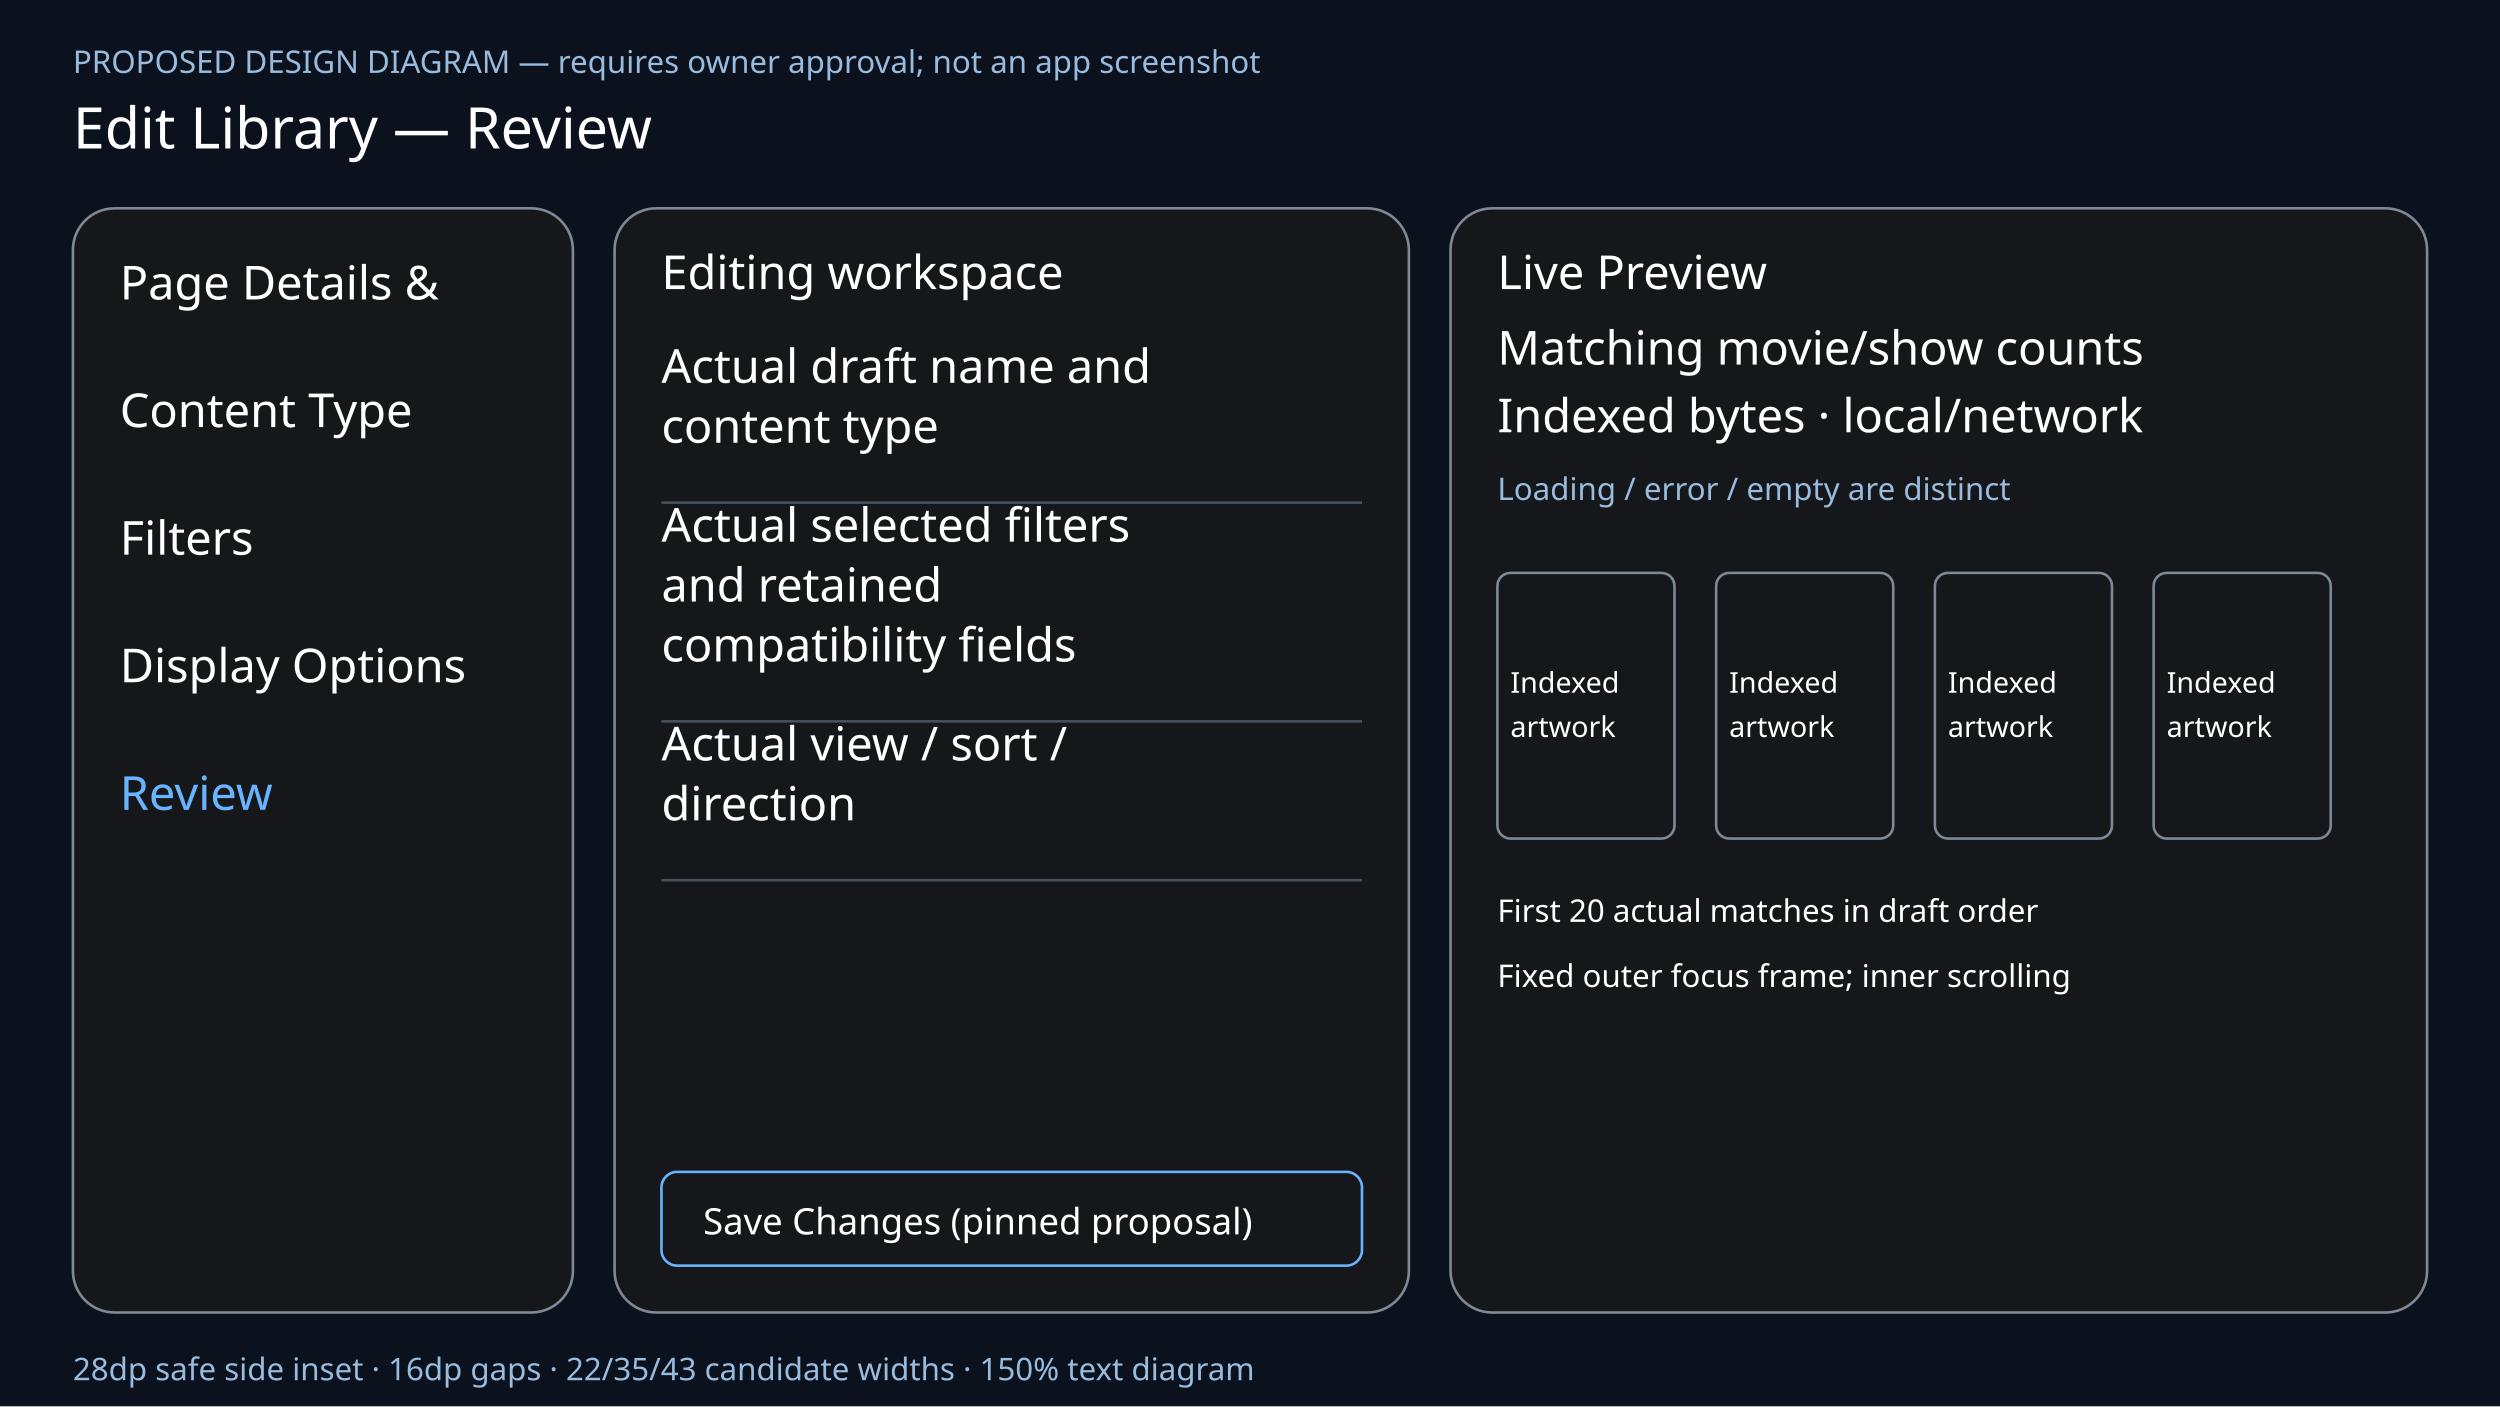
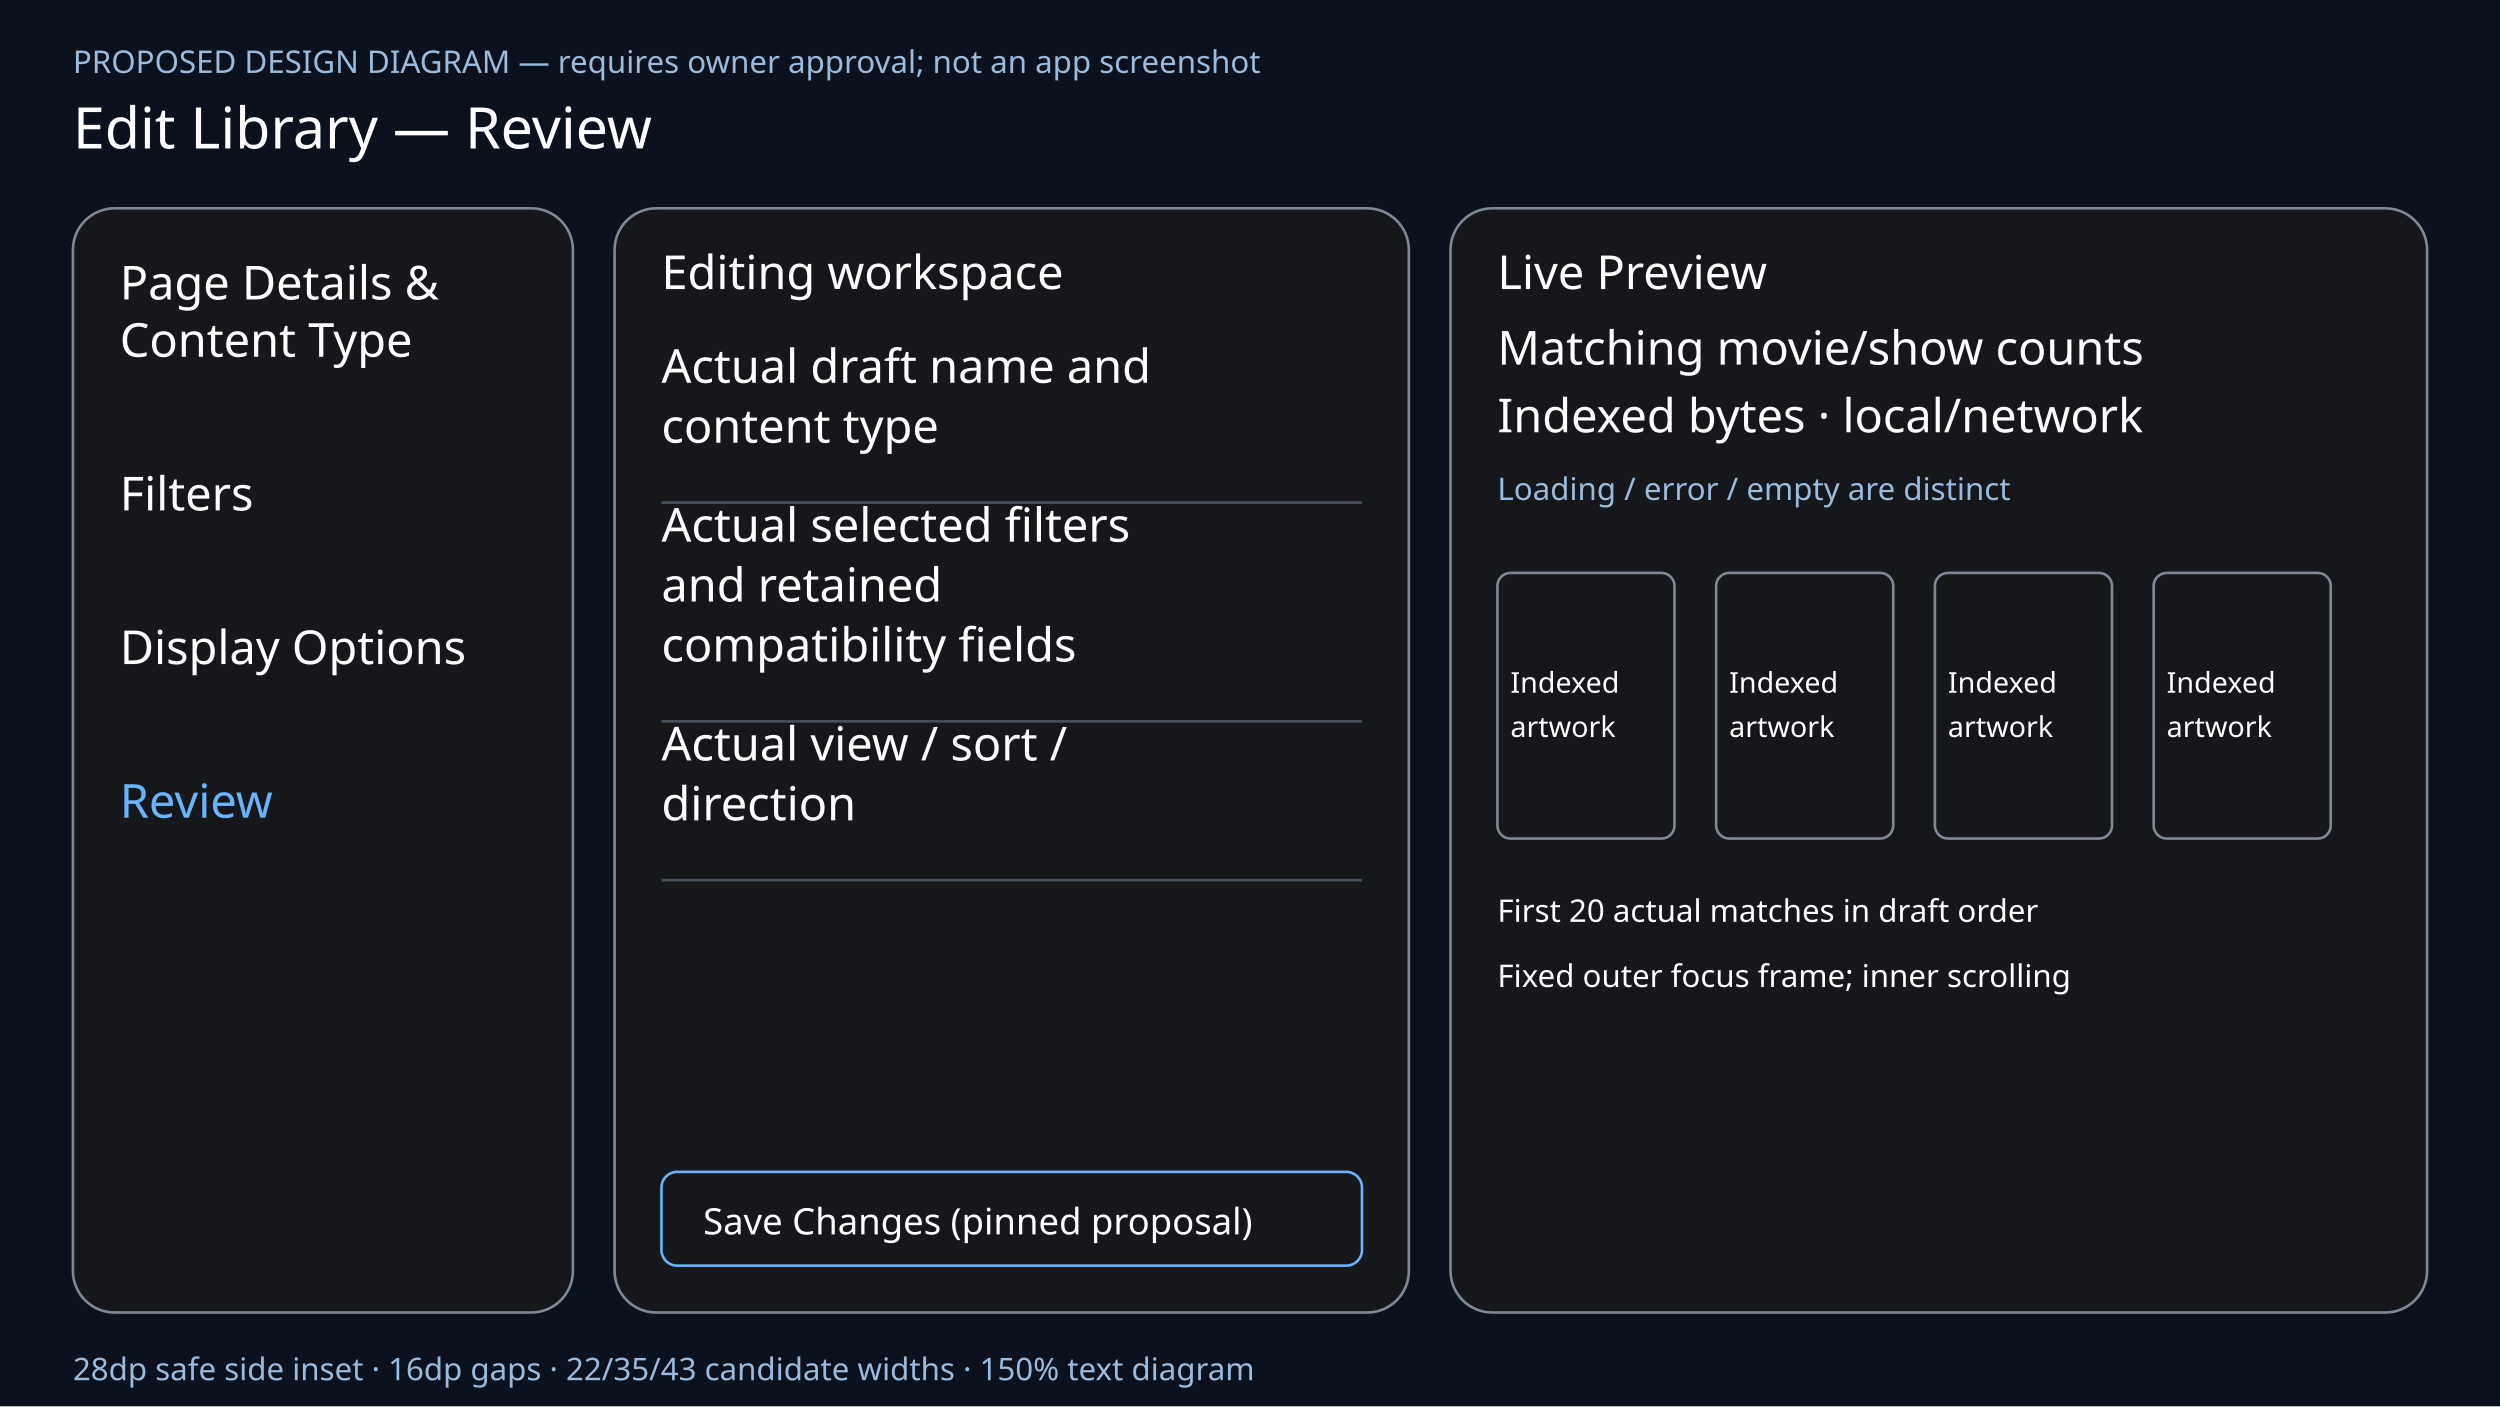
<svg xmlns="http://www.w3.org/2000/svg" width="1920" height="1080" viewBox="0 0 960 540">
  <rect width="960" height="540" fill="#0b121d" />
  <text x="28" y="28" font-family="sans-serif" font-size="12" fill="#99bbdd">PROPOSED DESIGN DIAGRAM — requires owner approval; not an app screenshot</text>
  <text x="28" y="57" font-family="sans-serif" font-size="22" fill="#ffffff">Edit Library — Review</text>
  <rect x="28" y="80" width="192" height="424" rx="16" fill="#15171b" stroke="#7f8996" />
  <rect x="236" y="80" width="305" height="424" rx="16" fill="#15171b" stroke="#7f8996" />
  <rect x="557" y="80" width="375" height="424" rx="16" fill="#15171b" stroke="#7f8996" />
  <text x="46" y="115" font-family="sans-serif" font-size="18" fill="#ffffff">Page Details &amp;</text>
-   <text x="46" y="164" font-family="sans-serif" font-size="18" fill="#ffffff">Content Type</text>
-   <text x="46" y="213" font-family="sans-serif" font-size="18" fill="#ffffff">Filters</text>
-   <text x="46" y="262" font-family="sans-serif" font-size="18" fill="#ffffff">Display Options</text>
-   <text x="46" y="311" font-family="sans-serif" font-size="18" fill="#69b4ff">Review</text>
+   <text x="46" y="137" font-family="sans-serif" font-size="18" fill="#ffffff">Content Type</text>
+   <text x="46" y="196" font-family="sans-serif" font-size="18" fill="#ffffff">Filters</text>
+   <text x="46" y="255" font-family="sans-serif" font-size="18" fill="#ffffff">Display Options</text>
+   <text x="46" y="314" font-family="sans-serif" font-size="18" fill="#69b4ff">Review</text>
  <text x="254" y="111" font-family="sans-serif" font-size="18" fill="#ffffff">Editing workspace</text>
  <defs>
    <clipPath id="fields">
      <rect x="250" y="126" width="280" height="300" />
    </clipPath>
  </defs>
  <g clip-path="url(#fields)">
    <text x="254" y="147" font-family="sans-serif" font-size="18" fill="#ffffff">Actual draft name and</text>
    <text x="254" y="170" font-family="sans-serif" font-size="18" fill="#ffffff">content type</text>
    <line x1="254" y1="193" x2="523" y2="193" stroke="#46515d" />
    <text x="254" y="208" font-family="sans-serif" font-size="18" fill="#ffffff">Actual selected filters</text>
    <text x="254" y="231" font-family="sans-serif" font-size="18" fill="#ffffff">and retained</text>
    <text x="254" y="254" font-family="sans-serif" font-size="18" fill="#ffffff">compatibility fields</text>
    <line x1="254" y1="277" x2="523" y2="277" stroke="#46515d" />
    <text x="254" y="292" font-family="sans-serif" font-size="18" fill="#ffffff">Actual view / sort /</text>
    <text x="254" y="315" font-family="sans-serif" font-size="18" fill="#ffffff">direction</text>
    <line x1="254" y1="338" x2="523" y2="338" stroke="#46515d" />
  </g>
  <rect x="254" y="450" width="269" height="36" rx="6" fill="none" stroke="#69b4ff" />
  <text x="270" y="474" font-family="sans-serif" font-size="14" fill="#ffffff">Save Changes (pinned proposal)</text>
  <text x="575" y="111" font-family="sans-serif" font-size="18" fill="#ffffff">Live Preview</text>
  <text x="575" y="140" font-family="sans-serif" font-size="18" fill="#ffffff">Matching movie/show counts</text>
  <text x="575" y="166" font-family="sans-serif" font-size="18" fill="#ffffff">Indexed bytes · local/network</text>
  <text x="575" y="192" font-family="sans-serif" font-size="12" fill="#99bbdd">Loading / error / empty are distinct</text>
  <rect x="575" y="220" width="68" height="102" rx="5" fill="none" stroke="#7f8996" />
  <text x="580" y="266" font-family="sans-serif" font-size="11" fill="#ffffff">Indexed</text>
  <text x="580" y="283" font-family="sans-serif" font-size="11" fill="#ffffff">artwork</text>
  <rect x="659" y="220" width="68" height="102" rx="5" fill="none" stroke="#7f8996" />
  <text x="664" y="266" font-family="sans-serif" font-size="11" fill="#ffffff">Indexed</text>
  <text x="664" y="283" font-family="sans-serif" font-size="11" fill="#ffffff">artwork</text>
  <rect x="743" y="220" width="68" height="102" rx="5" fill="none" stroke="#7f8996" />
  <text x="748" y="266" font-family="sans-serif" font-size="11" fill="#ffffff">Indexed</text>
  <text x="748" y="283" font-family="sans-serif" font-size="11" fill="#ffffff">artwork</text>
  <rect x="827" y="220" width="68" height="102" rx="5" fill="none" stroke="#7f8996" />
  <text x="832" y="266" font-family="sans-serif" font-size="11" fill="#ffffff">Indexed</text>
  <text x="832" y="283" font-family="sans-serif" font-size="11" fill="#ffffff">artwork</text>
  <text x="575" y="354" font-family="sans-serif" font-size="12" fill="#ffffff">First 20 actual matches in draft order</text>
  <text x="575" y="379" font-family="sans-serif" font-size="12" fill="#ffffff">Fixed outer focus frame; inner scrolling</text>
  <text x="28" y="530" font-family="sans-serif" font-size="12" fill="#99bbdd">28dp safe side inset · 16dp gaps · 22/35/43 candidate widths · 150% text diagram</text>
</svg>
